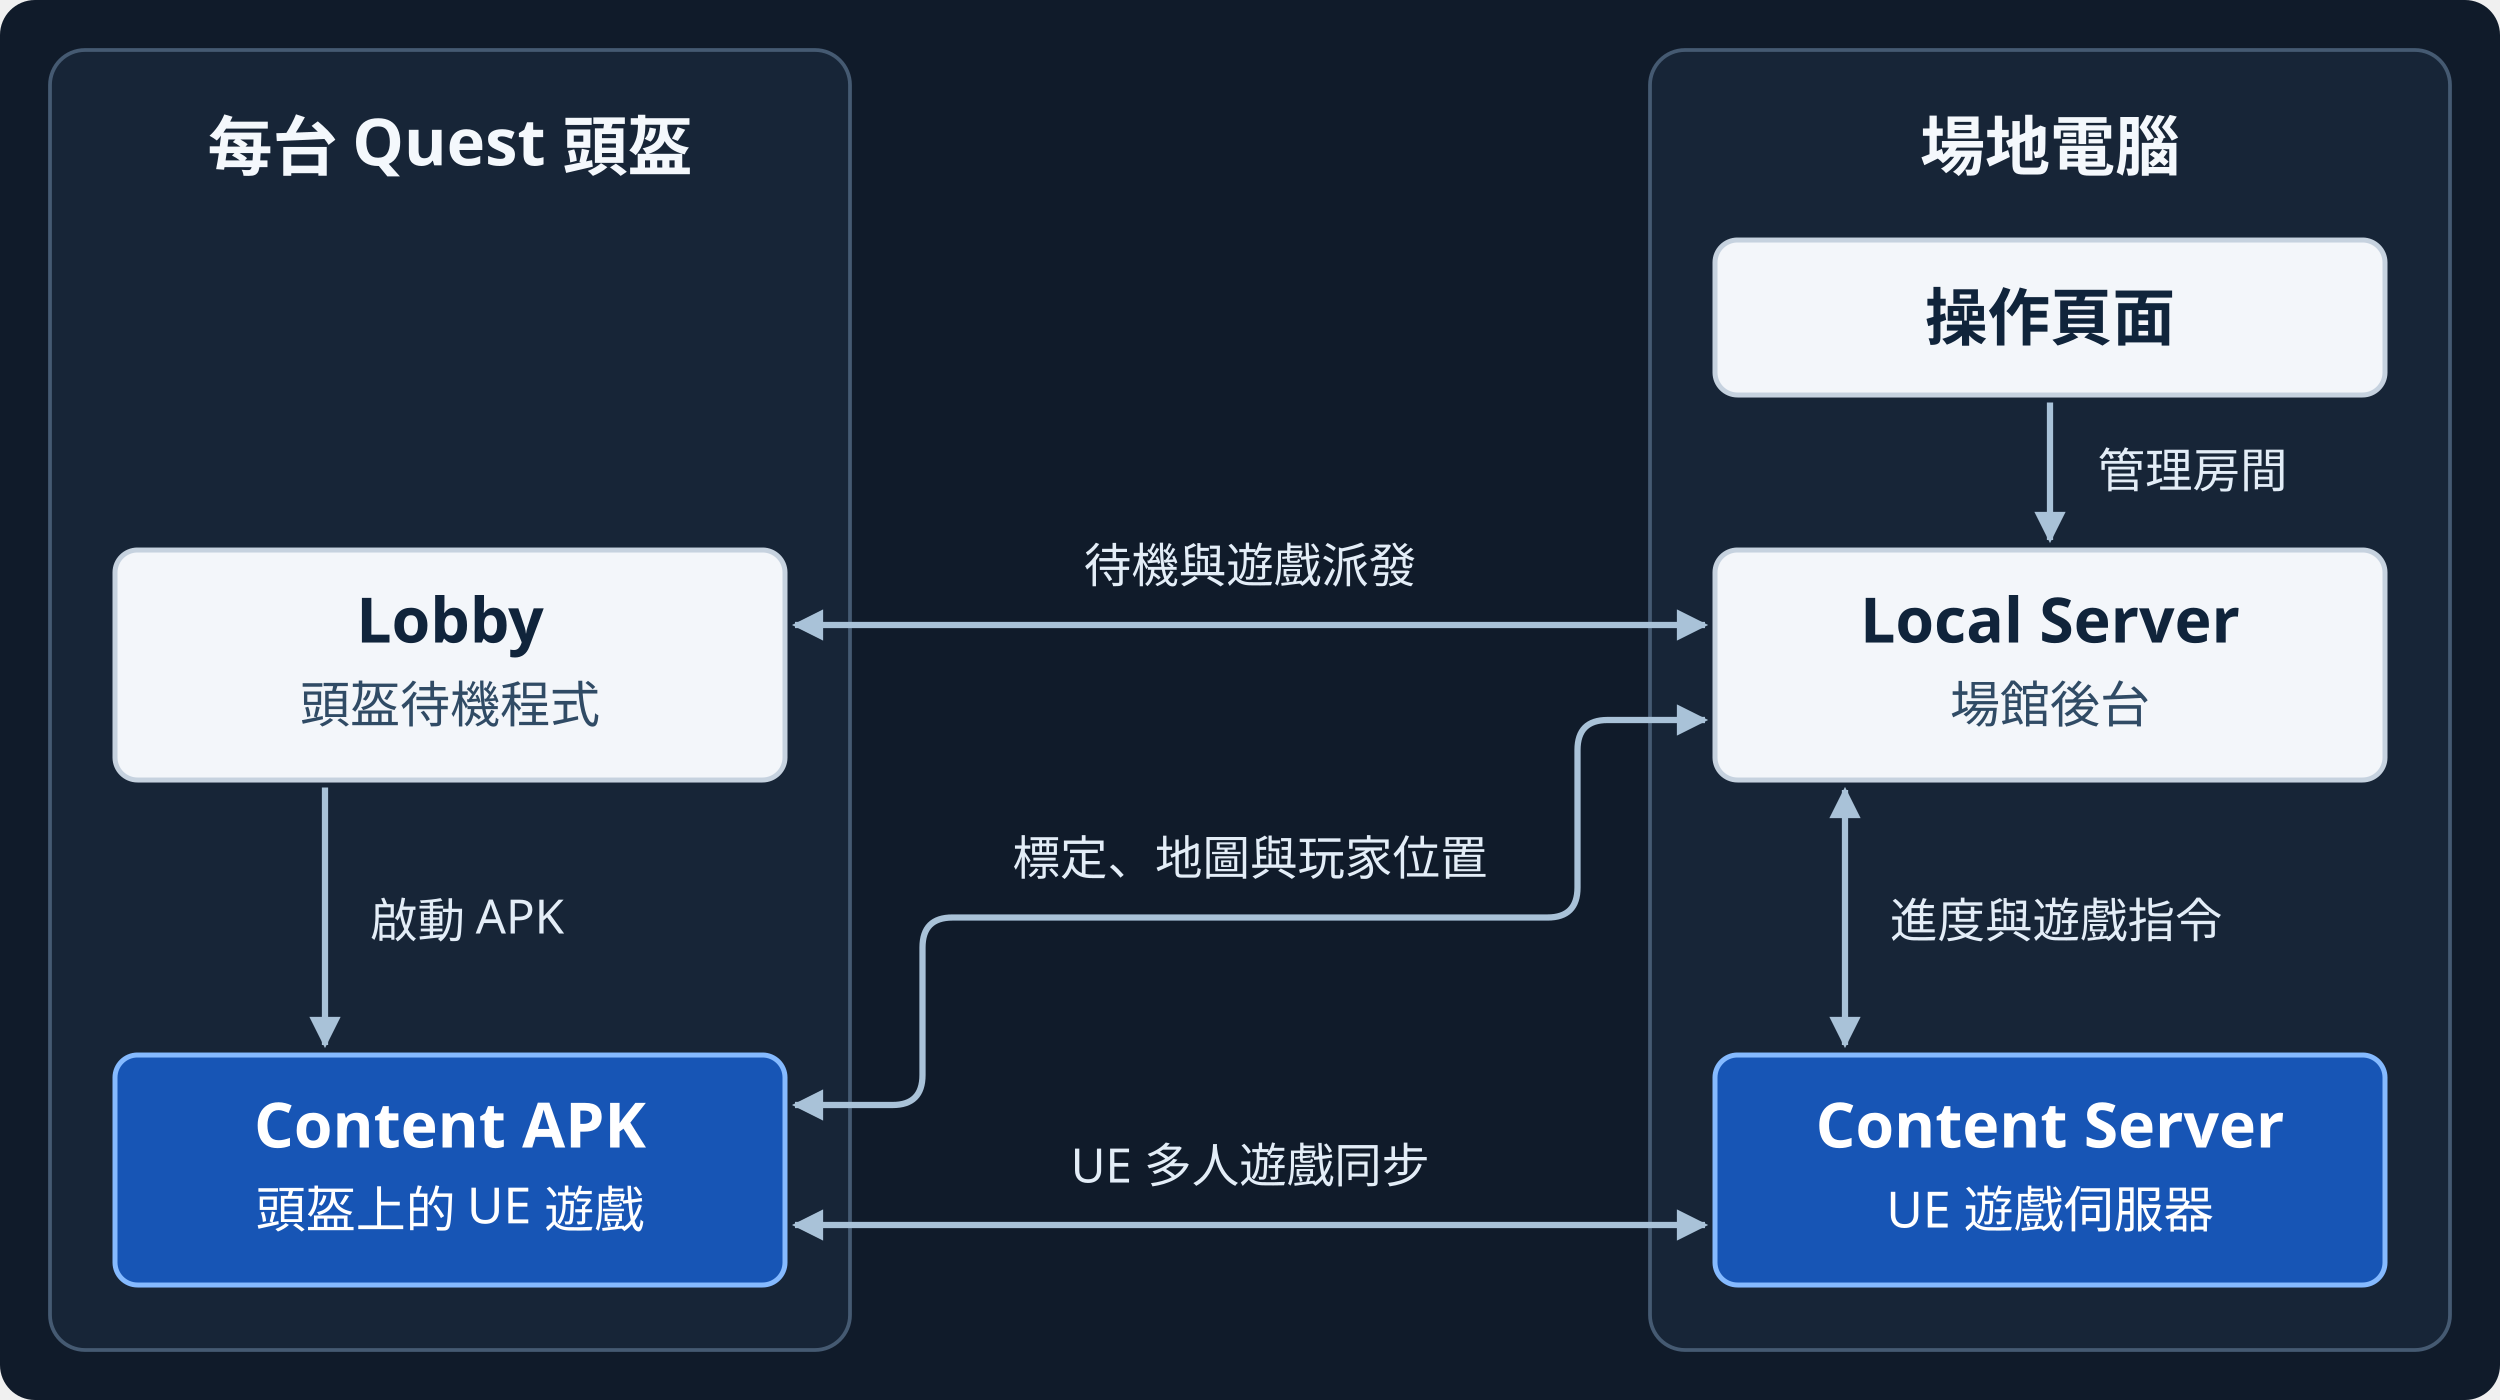
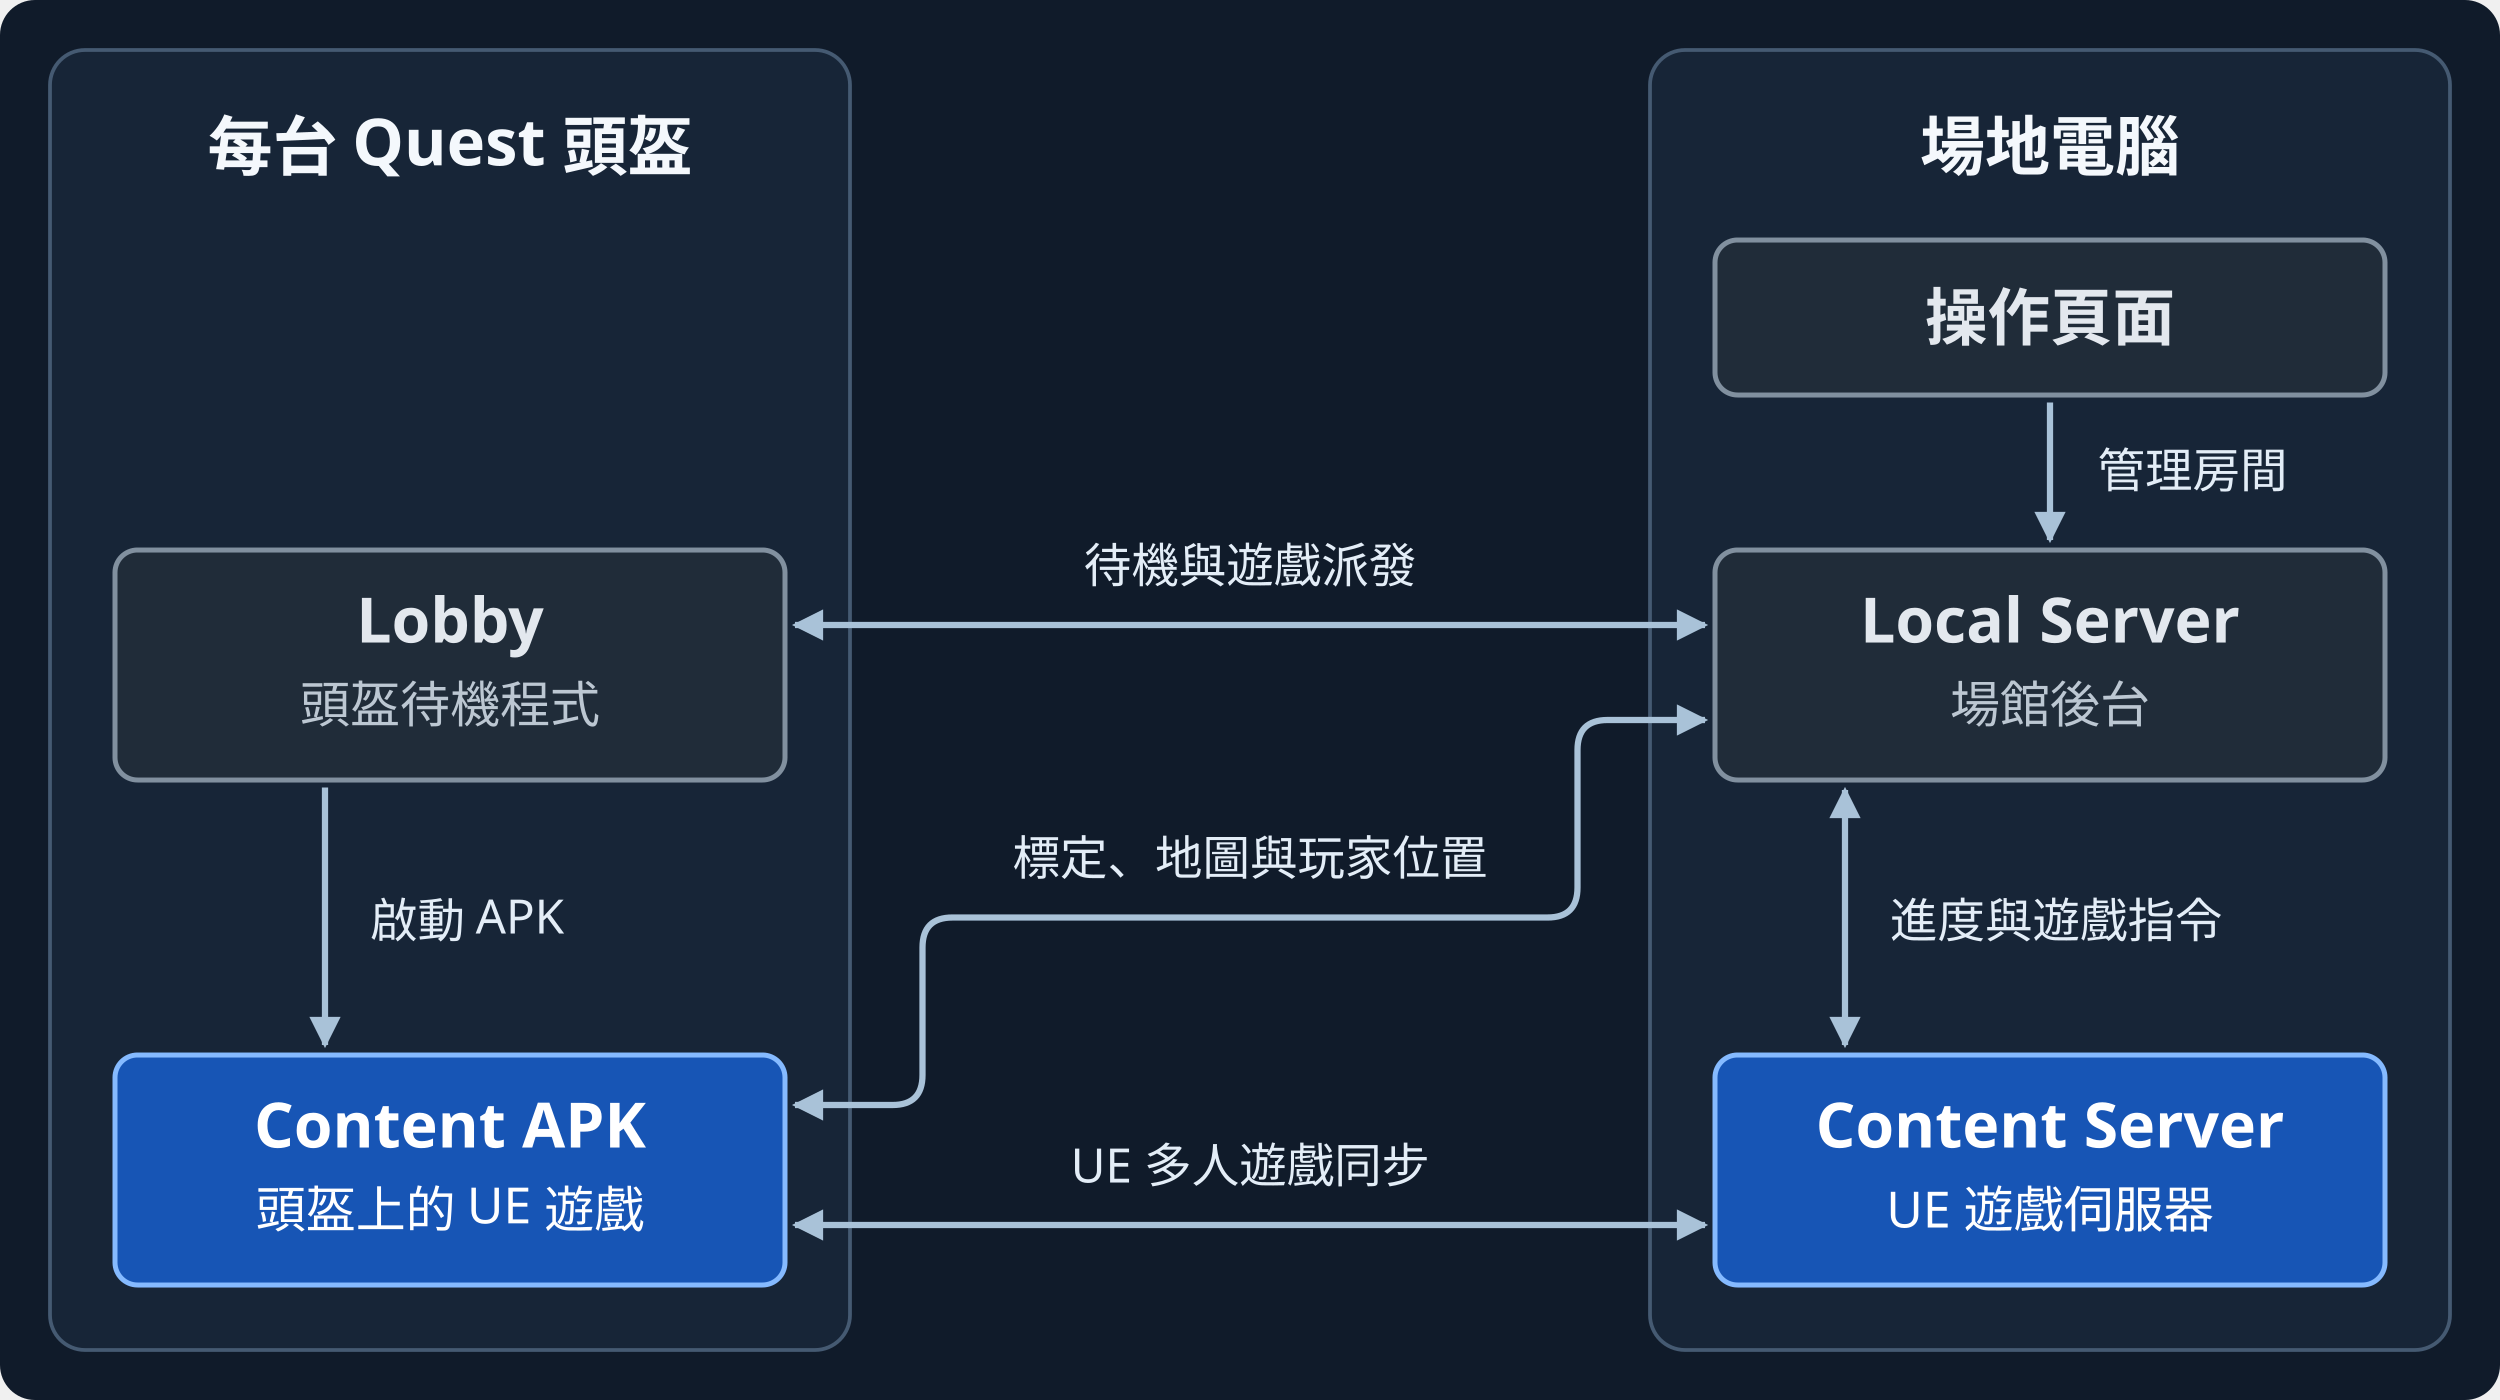
<svg xmlns="http://www.w3.org/2000/svg" width="1000" height="560" viewBox="0 0 1000 560" role="img" aria-labelledby="title desc">
  <style>
    text { font-family: "Segoe UI", "Microsoft JhengHei", "PingFang TC", sans-serif; }
    .group { fill: #172537; stroke: #455a72; stroke-width: 1.5; }
    .heading { fill: #f4f8fc; font-size: 26px; font-weight: 700; }
-     .node { fill: #f3f6fa; stroke: #c6d2df; stroke-width: 2; }
+     .node { fill: #202c39; stroke: #81909f; stroke-width: 2; }
    .game { fill: #1755b5; stroke: #85baff; stroke-width: 2; }
-     .name { fill: #10243b; font-size: 25px; font-weight: 700; }
-     .role { fill: #304b65; font-size: 20px; }
+     .name { fill: #e3e8ee; font-size: 25px; font-weight: 700; }
+     .role { fill: #bcc7d2; font-size: 20px; }
    .on-game { fill: #fff; }
    .label { fill: #e3edf7; font-size: 19px; }
    .wire { fill: none; stroke: #a9c2d8; stroke-width: 2.5; marker-end: url(#arrow); }
    .two { marker-start: url(#arrow); }
  </style>
  <defs>
    <marker id="arrow" viewBox="0 0 10 10" refX="9" refY="5" markerWidth="5" markerHeight="5" orient="auto-start-reverse">
      <path d="M0 0 L10 5 L0 10 Z" fill="#a9c2d8" />
    </marker>
  </defs>
  <rect width="1000" height="560" rx="14" fill="#101b2a" />
  <rect class="group" x="20" y="20" width="320" height="520" rx="14" />
  <rect class="group" x="660" y="20" width="320" height="520" rx="14" />
  <g text-anchor="middle">
    <text class="heading" x="180" y="68">每台 Quest 頭盔</text>
    <text class="heading" x="820" y="68">場地電腦</text>
    <rect class="node" x="686" y="96" width="268" height="62" rx="9" />
    <text class="name" x="820" y="136">操作頁面</text>
    <rect class="node" x="46" y="220" width="268" height="92" rx="9" />
    <text class="name" x="180" y="257">Lobby</text>
    <text class="role" x="180" y="289">頭盔待機程式</text>
    <rect class="node" x="686" y="220" width="268" height="92" rx="9" />
    <text class="name" x="820" y="257">Local Server</text>
    <text class="role" x="820" y="289">場館後台</text>
    <rect class="game" x="46" y="422" width="268" height="92" rx="9" />
    <text class="name on-game" x="180" y="459">Content APK</text>
    <text class="role on-game" x="180" y="491">頭盔上的 UE 遊戲</text>
    <rect class="game" x="686" y="422" width="268" height="92" rx="9" />
    <text class="name on-game" x="820" y="459">Content Server</text>
    <text class="role on-game" x="820" y="491">UE 遊戲伺服器</text>
  </g>
  <path class="wire" d="M820 161 V216" />
  <text class="label" x="839" y="195">管理房間</text>
  <path class="wire" d="M130 315 V418" />
  <text class="label" x="148" y="375">啟動 APK</text>
  <path class="wire two" d="M738 316 V418" />
  <text class="label" x="756" y="375">進度與遊戲指令</text>
  <g text-anchor="middle">
    <path class="wire two" d="M318 250 H682" />
    <text class="label" x="500" y="233">待機與遊戲派發</text>
    <path class="wire two" d="M318 442 H357 Q369 442 369 430 V379 Q369 367 381 367 H619 Q631 367 631 355 V300 Q631 288 643 288 H682" />
    <text class="label" x="500" y="350">標定、地圖與玩家位置</text>
    <path class="wire two" d="M318 490 H682" />
    <text class="label" x="500" y="473">UE 多人遊戲同步</text>
  </g>
</svg>
